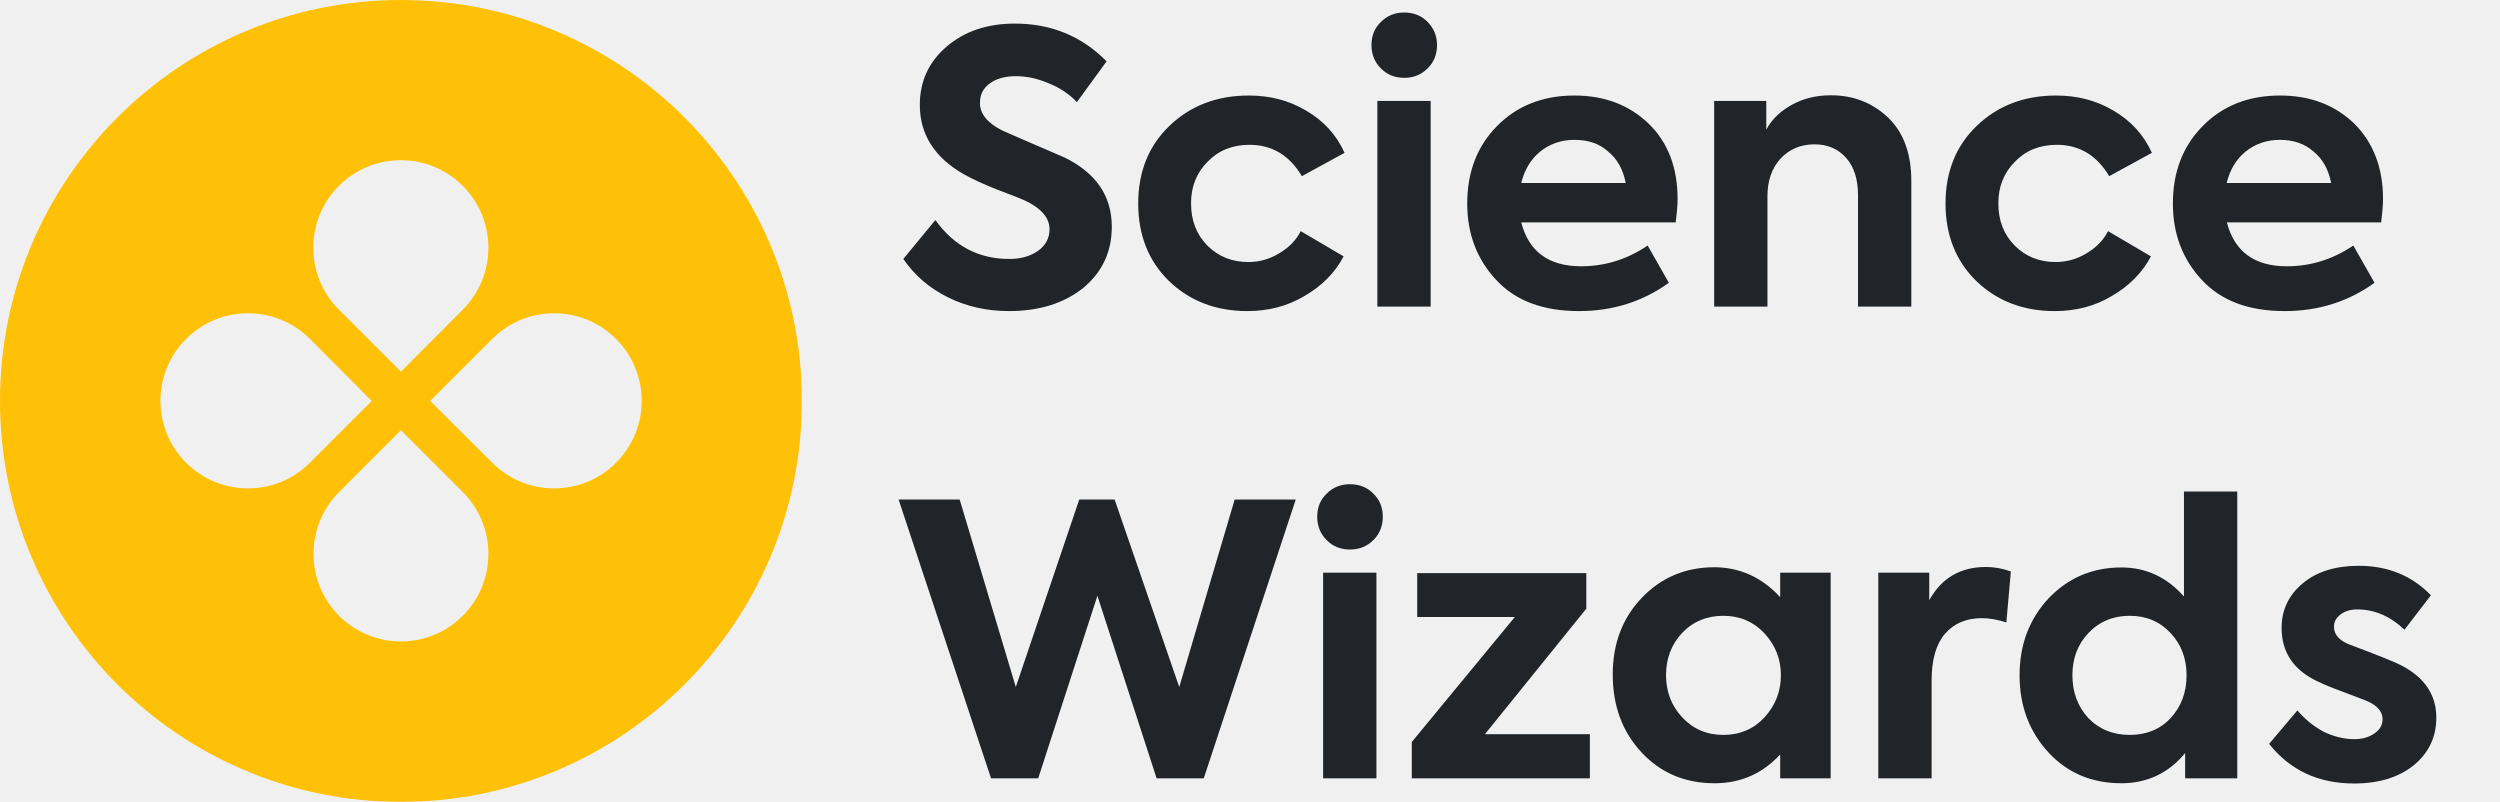
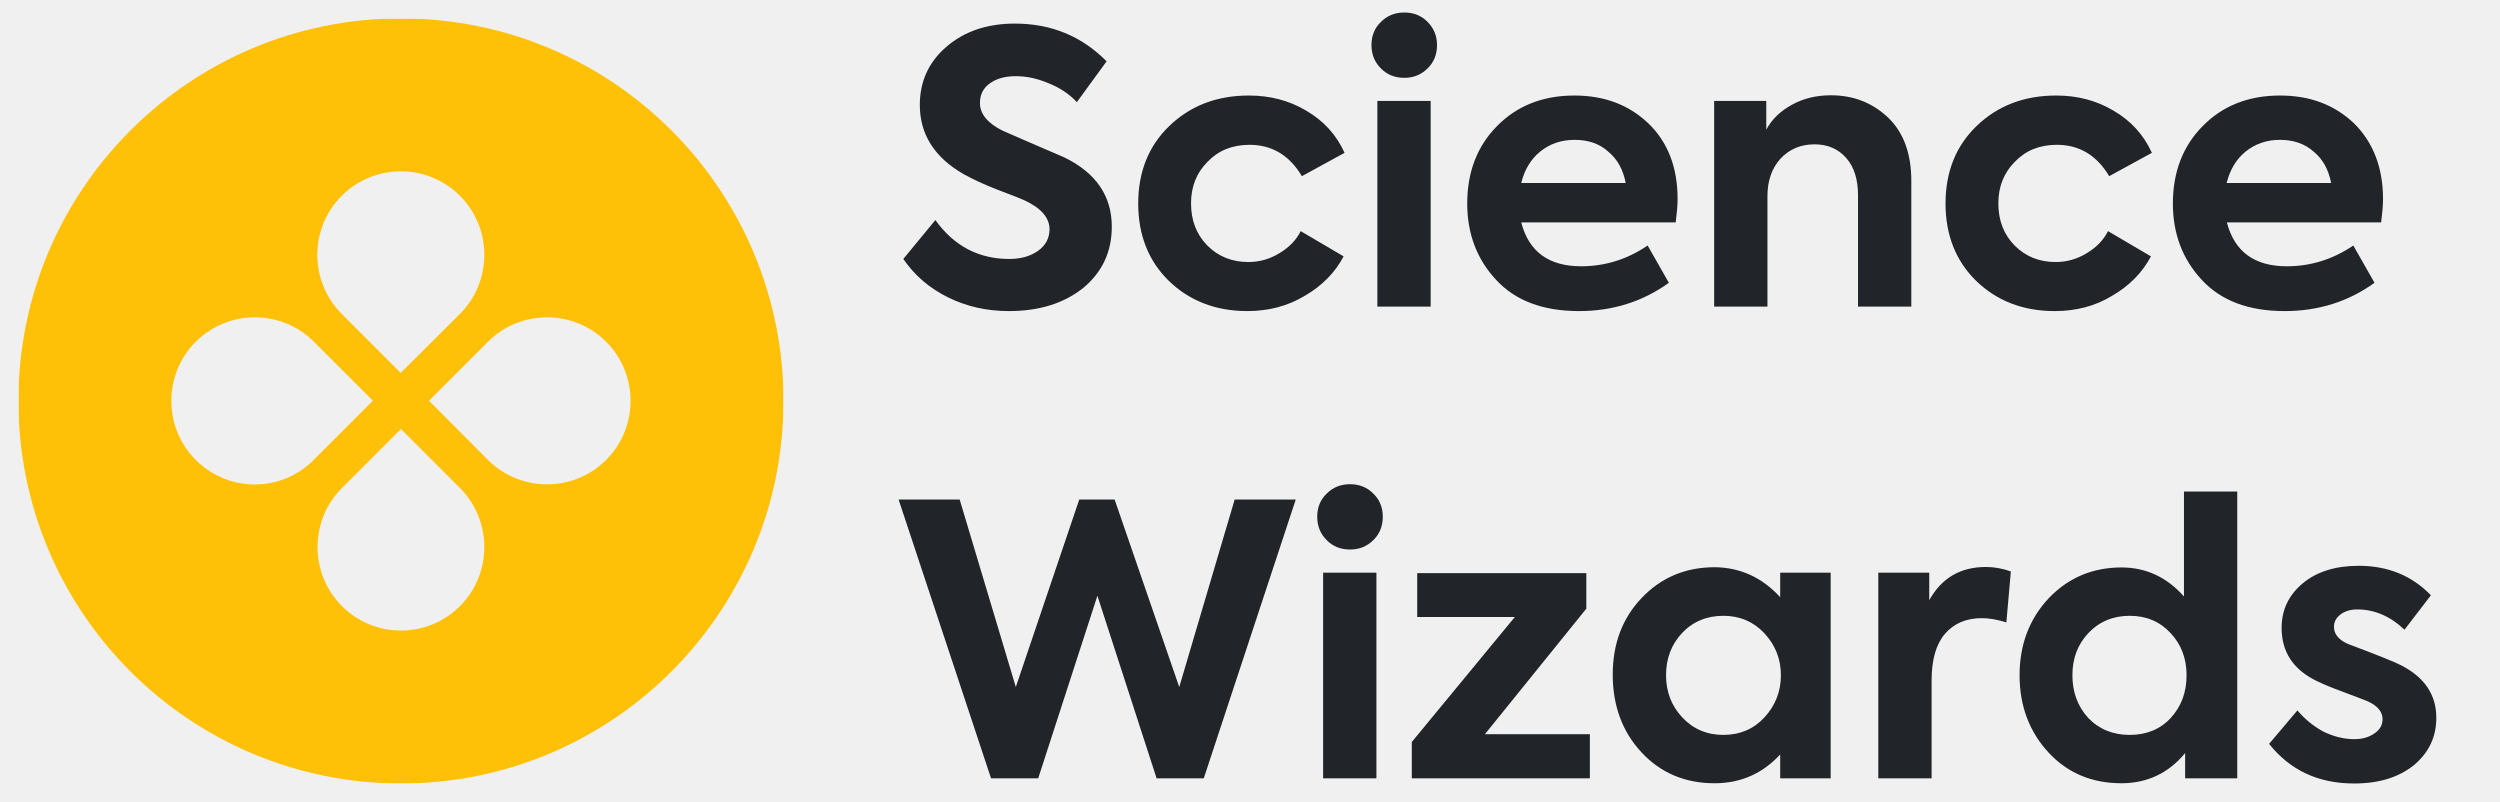
<svg xmlns="http://www.w3.org/2000/svg" version="1.1" id="Layer_1" x="0px" y="0px" viewBox="0 0 106 34" style="enable-background:new 0 0 106 34;" xml:space="preserve">
  <style type="text/css">
	.st0{fill:#212529;}
	.st1{fill:#FFFFFF;filter:url(#Adobe_OpacityMaskFilter);}
	.st2{mask:url(#mask0_153_3088_1_);}
	.st3{fill-rule:evenodd;clip-rule:evenodd;fill:#FFC107;}
</style>
  <path class="st0" d="M42.78,13.19c-0.93,0-1.79-0.19-2.58-0.58s-1.42-0.93-1.9-1.63l1.36-1.65c0.79,1.1,1.83,1.65,3.14,1.65  c0.49,0,0.9-0.12,1.22-0.35s0.48-0.54,0.48-0.91c0-0.49-0.36-0.9-1.07-1.23c-0.09-0.04-0.47-0.2-1.17-0.46  c-0.54-0.21-1.01-0.43-1.39-0.64c-1.25-0.71-1.87-1.7-1.87-2.94c0-0.99,0.37-1.81,1.12-2.46c0.76-0.66,1.73-0.99,2.91-0.99  c1.54,0,2.83,0.53,3.89,1.6l-1.26,1.73c-0.32-0.34-0.72-0.61-1.2-0.8c-0.47-0.2-0.93-0.3-1.39-0.3c-0.47,0-0.84,0.11-1.12,0.32  c-0.27,0.2-0.4,0.47-0.4,0.82c0,0.46,0.32,0.85,0.96,1.17l1.17,0.51c0.66,0.28,1.14,0.49,1.44,0.62c1.34,0.65,2.02,1.63,2.02,2.94  c0,1.06-0.4,1.92-1.2,2.59C45.12,12.86,44.07,13.19,42.78,13.19z M52.89,13.19c-1.34,0-2.45-0.43-3.33-1.28  c-0.86-0.84-1.3-1.94-1.3-3.28s0.44-2.44,1.31-3.28c0.89-0.86,2.01-1.3,3.38-1.3c0.9,0,1.71,0.21,2.43,0.64  c0.74,0.43,1.28,1.02,1.63,1.79l-1.81,0.99c-0.53-0.89-1.27-1.33-2.22-1.33c-0.73,0-1.32,0.24-1.78,0.72  c-0.47,0.47-0.7,1.06-0.7,1.76c0,0.73,0.23,1.32,0.69,1.79c0.47,0.47,1.05,0.7,1.74,0.7c0.46,0,0.9-0.12,1.31-0.37  c0.42-0.25,0.72-0.56,0.91-0.94l1.82,1.07c-0.37,0.7-0.93,1.26-1.66,1.68C54.59,12.98,53.78,13.19,52.89,13.19z M60.93,1.91  c0,0.39-0.13,0.73-0.4,0.99c-0.27,0.27-0.6,0.4-0.99,0.4c-0.39,0-0.73-0.13-0.99-0.4c-0.27-0.27-0.4-0.6-0.4-0.99  s0.13-0.72,0.4-0.98c0.27-0.27,0.6-0.4,0.99-0.4c0.39,0,0.73,0.13,0.99,0.4C60.79,1.19,60.93,1.52,60.93,1.91z M60.66,4.28V13H58.4  V4.28H60.66z M71.13,8.44c0,0.27-0.03,0.6-0.08,0.99H64.5c0.32,1.24,1.17,1.86,2.54,1.86c1.01,0,1.95-0.29,2.82-0.88l0.9,1.58  c-1.11,0.8-2.38,1.2-3.81,1.2c-1.53,0-2.7-0.44-3.52-1.33c-0.81-0.87-1.22-1.95-1.22-3.23c0-1.33,0.42-2.43,1.26-3.28  c0.84-0.86,1.94-1.3,3.28-1.3c1.27,0,2.31,0.39,3.14,1.18C70.72,6.03,71.13,7.1,71.13,8.44z M66.76,5.93c-0.57,0-1.05,0.17-1.46,0.5  c-0.39,0.32-0.66,0.76-0.8,1.33h4.43c-0.11-0.57-0.35-1.01-0.74-1.33C67.82,6.09,67.34,5.93,66.76,5.93z M74.94,13h-2.26V4.28h2.21  V5.5c0.23-0.44,0.6-0.79,1.09-1.06c0.49-0.27,1.04-0.4,1.65-0.4c0.95,0,1.75,0.31,2.42,0.94c0.66,0.63,0.99,1.53,0.99,2.69V13h-2.26  V8.28c0-0.68-0.17-1.21-0.5-1.58c-0.33-0.38-0.78-0.58-1.34-0.58c-0.6,0-1.08,0.21-1.46,0.62c-0.36,0.41-0.54,0.93-0.54,1.58V13z   M87.12,13.19c-1.34,0-2.45-0.43-3.33-1.28c-0.86-0.84-1.3-1.94-1.3-3.28s0.44-2.44,1.31-3.28c0.89-0.86,2.01-1.3,3.38-1.3  c0.9,0,1.71,0.21,2.43,0.64c0.74,0.43,1.28,1.02,1.63,1.79l-1.81,0.99c-0.53-0.89-1.27-1.33-2.22-1.33c-0.73,0-1.32,0.24-1.78,0.72  c-0.47,0.47-0.7,1.06-0.7,1.76c0,0.73,0.23,1.32,0.69,1.79c0.47,0.47,1.05,0.7,1.74,0.7c0.46,0,0.9-0.12,1.31-0.37  c0.42-0.25,0.72-0.56,0.91-0.94l1.82,1.07c-0.37,0.7-0.93,1.26-1.66,1.68C88.83,12.98,88.02,13.19,87.12,13.19z M101.04,8.44  c0,0.27-0.03,0.6-0.08,0.99h-6.54c0.32,1.24,1.17,1.86,2.54,1.86c1.01,0,1.95-0.29,2.82-0.88l0.9,1.58c-1.11,0.8-2.38,1.2-3.81,1.2  c-1.53,0-2.7-0.44-3.52-1.33c-0.81-0.87-1.22-1.95-1.22-3.23c0-1.33,0.42-2.43,1.26-3.28c0.84-0.86,1.94-1.3,3.28-1.3  c1.27,0,2.31,0.39,3.14,1.18C100.62,6.03,101.04,7.1,101.04,8.44z M96.67,5.93c-0.57,0-1.05,0.17-1.46,0.5  c-0.39,0.32-0.66,0.76-0.8,1.33h4.43c-0.11-0.57-0.35-1.01-0.74-1.33C97.72,6.09,97.24,5.93,96.67,5.93z M44.02,33h-2L38.1,21.18  h2.59l2.38,7.95l2.69-7.95h1.5L50,29.13l2.35-7.95h2.59L51.04,33h-2l-2.51-7.74L44.02,33z M58.63,21.91c0,0.39-0.13,0.73-0.4,0.99  c-0.27,0.27-0.6,0.4-0.99,0.4c-0.39,0-0.73-0.13-0.99-0.4c-0.27-0.27-0.4-0.6-0.4-0.99c0-0.39,0.13-0.72,0.4-0.98  c0.27-0.27,0.6-0.4,0.99-0.4c0.39,0,0.73,0.13,0.99,0.4C58.5,21.19,58.63,21.52,58.63,21.91z M58.36,24.28V33H56.1v-8.72H58.36z   M67.25,25.82l-4.29,5.31h4.45V33h-7.55v-1.54l4.37-5.3h-4.14V24.3h7.17V25.82z M75.48,25.32v-1.04h2.14V33h-2.14v-1.01  c-0.75,0.81-1.67,1.22-2.78,1.22c-1.26,0-2.29-0.44-3.1-1.31c-0.81-0.87-1.22-1.97-1.22-3.3c0-1.31,0.41-2.39,1.23-3.25  c0.82-0.86,1.85-1.3,3.09-1.3C73.78,24.06,74.71,24.48,75.48,25.32z M75.51,28.63c0-0.68-0.23-1.27-0.7-1.78  c-0.46-0.49-1.04-0.74-1.74-0.74c-0.71,0-1.3,0.25-1.76,0.74c-0.45,0.49-0.67,1.08-0.67,1.78c0,0.7,0.23,1.3,0.69,1.79  c0.46,0.49,1.04,0.74,1.74,0.74s1.29-0.25,1.74-0.74C75.27,29.92,75.51,29.33,75.51,28.63z M81.9,33h-2.26v-8.72h2.16v1.17  c0.52-0.94,1.32-1.41,2.4-1.41c0.35,0,0.7,0.06,1.06,0.19l-0.19,2.16c-0.38-0.12-0.73-0.18-1.04-0.18c-0.66,0-1.18,0.22-1.57,0.67  c-0.37,0.44-0.56,1.09-0.56,1.97V33z M92.6,25.29v-4.45h2.26V33h-2.21v-1.07c-0.7,0.85-1.61,1.28-2.7,1.28  c-1.25,0-2.28-0.43-3.09-1.3c-0.82-0.89-1.23-1.98-1.23-3.28c0-1.29,0.41-2.38,1.23-3.26c0.83-0.87,1.86-1.31,3.09-1.31  C90.99,24.06,91.87,24.47,92.6,25.29z M92.71,28.63c0-0.7-0.22-1.3-0.67-1.78c-0.45-0.49-1.03-0.74-1.74-0.74s-1.3,0.25-1.76,0.74  c-0.45,0.48-0.67,1.07-0.67,1.78c0,0.71,0.22,1.32,0.67,1.81c0.46,0.48,1.05,0.72,1.76,0.72s1.3-0.24,1.74-0.72  C92.49,29.95,92.71,29.35,92.71,28.63z M99.81,33.22c-1.51,0-2.71-0.56-3.6-1.68l1.2-1.42c0.31,0.37,0.68,0.67,1.1,0.9  c0.44,0.21,0.87,0.32,1.31,0.32c0.34,0,0.62-0.08,0.85-0.24c0.24-0.16,0.35-0.36,0.35-0.61c0-0.31-0.21-0.56-0.62-0.75  c-0.13-0.05-0.47-0.19-1.04-0.4c-0.5-0.18-0.87-0.34-1.12-0.46c-1-0.48-1.5-1.23-1.5-2.26c0-0.76,0.3-1.39,0.9-1.89  c0.59-0.49,1.38-0.74,2.37-0.74c1.24,0,2.26,0.42,3.06,1.25l-1.12,1.46c-0.61-0.58-1.28-0.86-2-0.86c-0.29,0-0.53,0.07-0.72,0.22  c-0.18,0.14-0.27,0.31-0.27,0.51c0,0.36,0.26,0.63,0.77,0.8c1.14,0.43,1.84,0.71,2.1,0.85c0.98,0.51,1.47,1.25,1.47,2.21  c0,0.82-0.32,1.49-0.96,2.02C101.7,32.96,100.87,33.22,99.81,33.22z" />
  <defs>
-     <filter id="Adobe_OpacityMaskFilter" filterUnits="userSpaceOnUse" x="0" y="0" width="34" height="34">
+     <filter id="Adobe_OpacityMaskFilter" filterUnits="userSpaceOnUse" x="0.78" y="0.78" width="32.45" height="32.45">
      <feColorMatrix type="matrix" values="1 0 0 0 0  0 1 0 0 0  0 0 1 0 0  0 0 0 1 0" />
    </filter>
  </defs>
-   <mask maskUnits="userSpaceOnUse" x="0" y="0" width="34" height="34" id="mask0_153_3088_1_">
-     <path class="st1" d="M34,0H0v34h34V0z" />
+   <mask maskUnits="userSpaceOnUse" x="0.78" y="0.78" width="32.45" height="32.45" id="mask0_153_3088_1_">
+     <path class="st1" d="M33.22,0.78H0.78v32.45h32.45V0.78z" />
  </mask>
  <g class="st2">
-     <path class="st3" d="M17,34c9.39,0,17-7.61,17-17c0-9.39-7.61-17-17-17C7.61,0,0,7.61,0,17C0,26.39,7.61,34,17,34z M19.62,13.13   c1.45-1.45,1.45-3.8,0-5.25c-1.45-1.45-3.8-1.45-5.25,0c-1.45,1.45-1.45,3.8,0,5.25L17,15.76L19.62,13.13z M20.87,19.62   c1.45,1.45,3.8,1.45,5.25,0c1.45-1.45,1.45-3.8,0-5.25c-1.45-1.45-3.8-1.45-5.25,0L18.24,17L20.87,19.62z M19.62,26.11   c1.45-1.45,1.45-3.8,0-5.25L17,18.24l-2.62,2.62c-1.45,1.45-1.45,3.8,0,5.25C15.83,27.56,18.17,27.56,19.62,26.11z M7.89,19.62   c-1.45-1.45-1.45-3.8,0-5.25c1.45-1.45,3.8-1.45,5.25,0L15.76,17l-2.62,2.62C11.69,21.07,9.34,21.07,7.89,19.62z" />
+     <path class="st3" d="M17,33.22c8.96,0,16.22-7.26,16.22-16.22c0-8.96-7.26-16.22-16.22-16.22C8.04,0.78,0.78,8.04,0.78,17   C0.78,25.96,8.04,33.22,17,33.22z M19.5,13.31c1.38-1.38,1.38-3.63,0-5.01c-1.38-1.38-3.63-1.38-5.01,0   c-1.38,1.38-1.38,3.63,0,5.01l2.5,2.5L19.5,13.31z M20.69,19.5c1.38,1.38,3.63,1.38,5.01,0c1.38-1.38,1.38-3.63,0-5.01   c-1.38-1.38-3.63-1.38-5.01,0l-2.5,2.5L20.69,19.5z M19.5,25.7c1.38-1.38,1.38-3.63,0-5.01l-2.5-2.5l-2.5,2.5   c-1.38,1.38-1.38,3.63,0,5.01C15.88,27.08,18.12,27.08,19.5,25.7z M8.3,19.5c-1.38-1.38-1.38-3.63,0-5.01   c1.38-1.38,3.63-1.38,5.01,0l2.5,2.5l-2.5,2.5C11.93,20.89,9.69,20.89,8.3,19.5z" />
  </g>
</svg>
